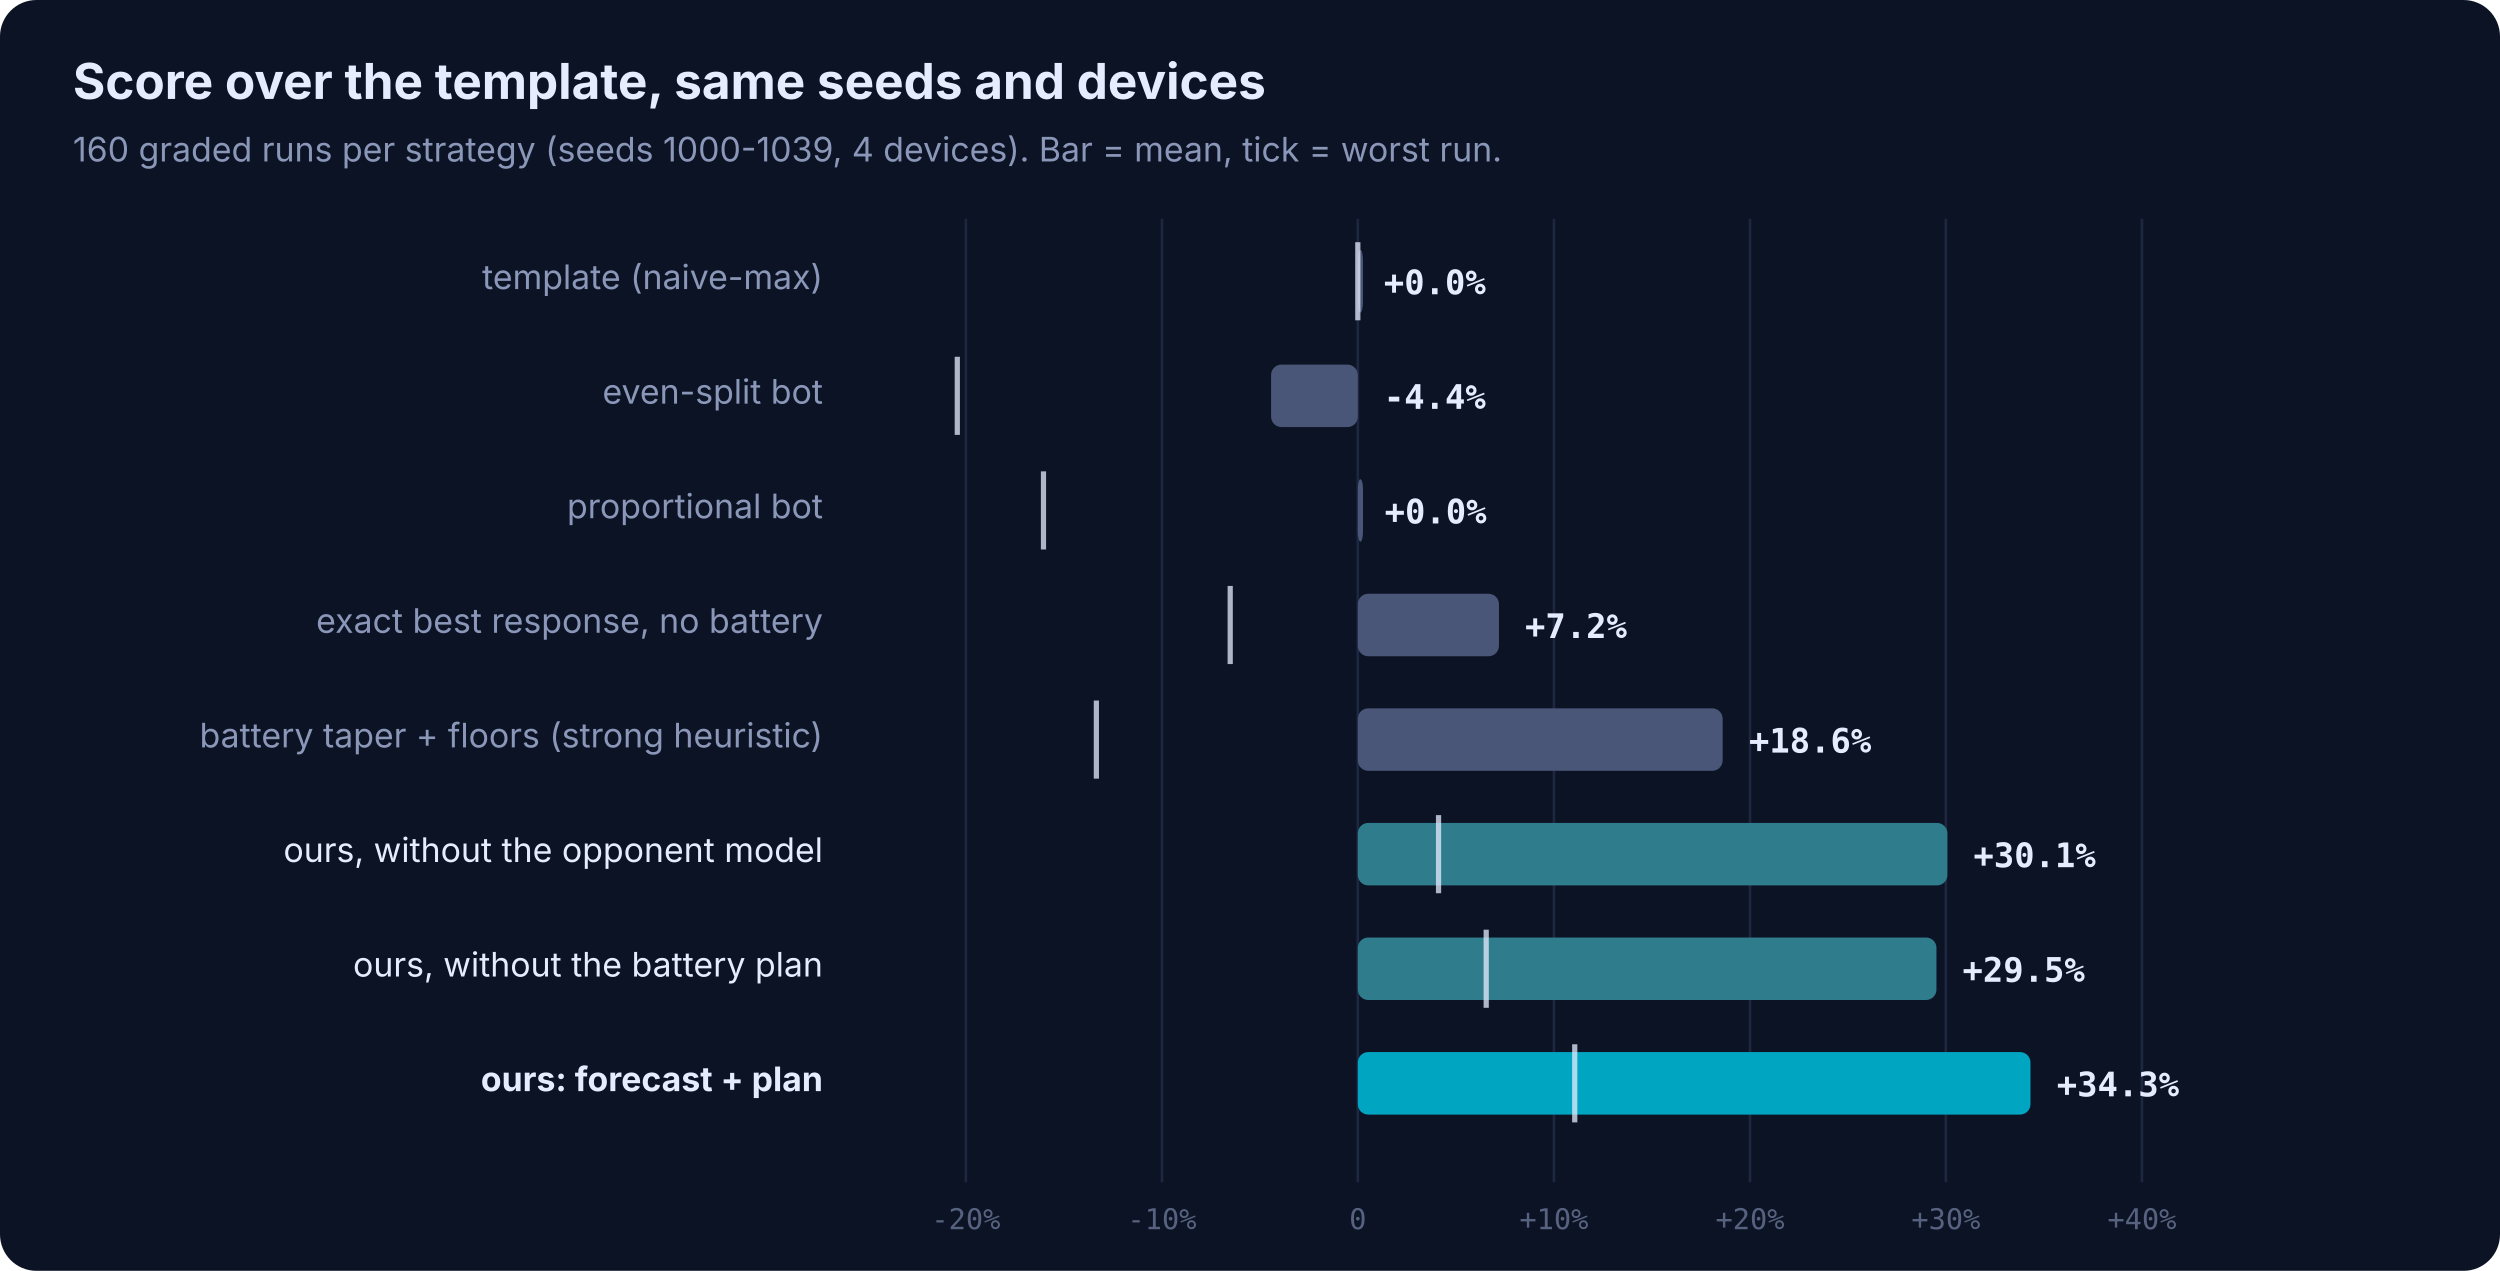
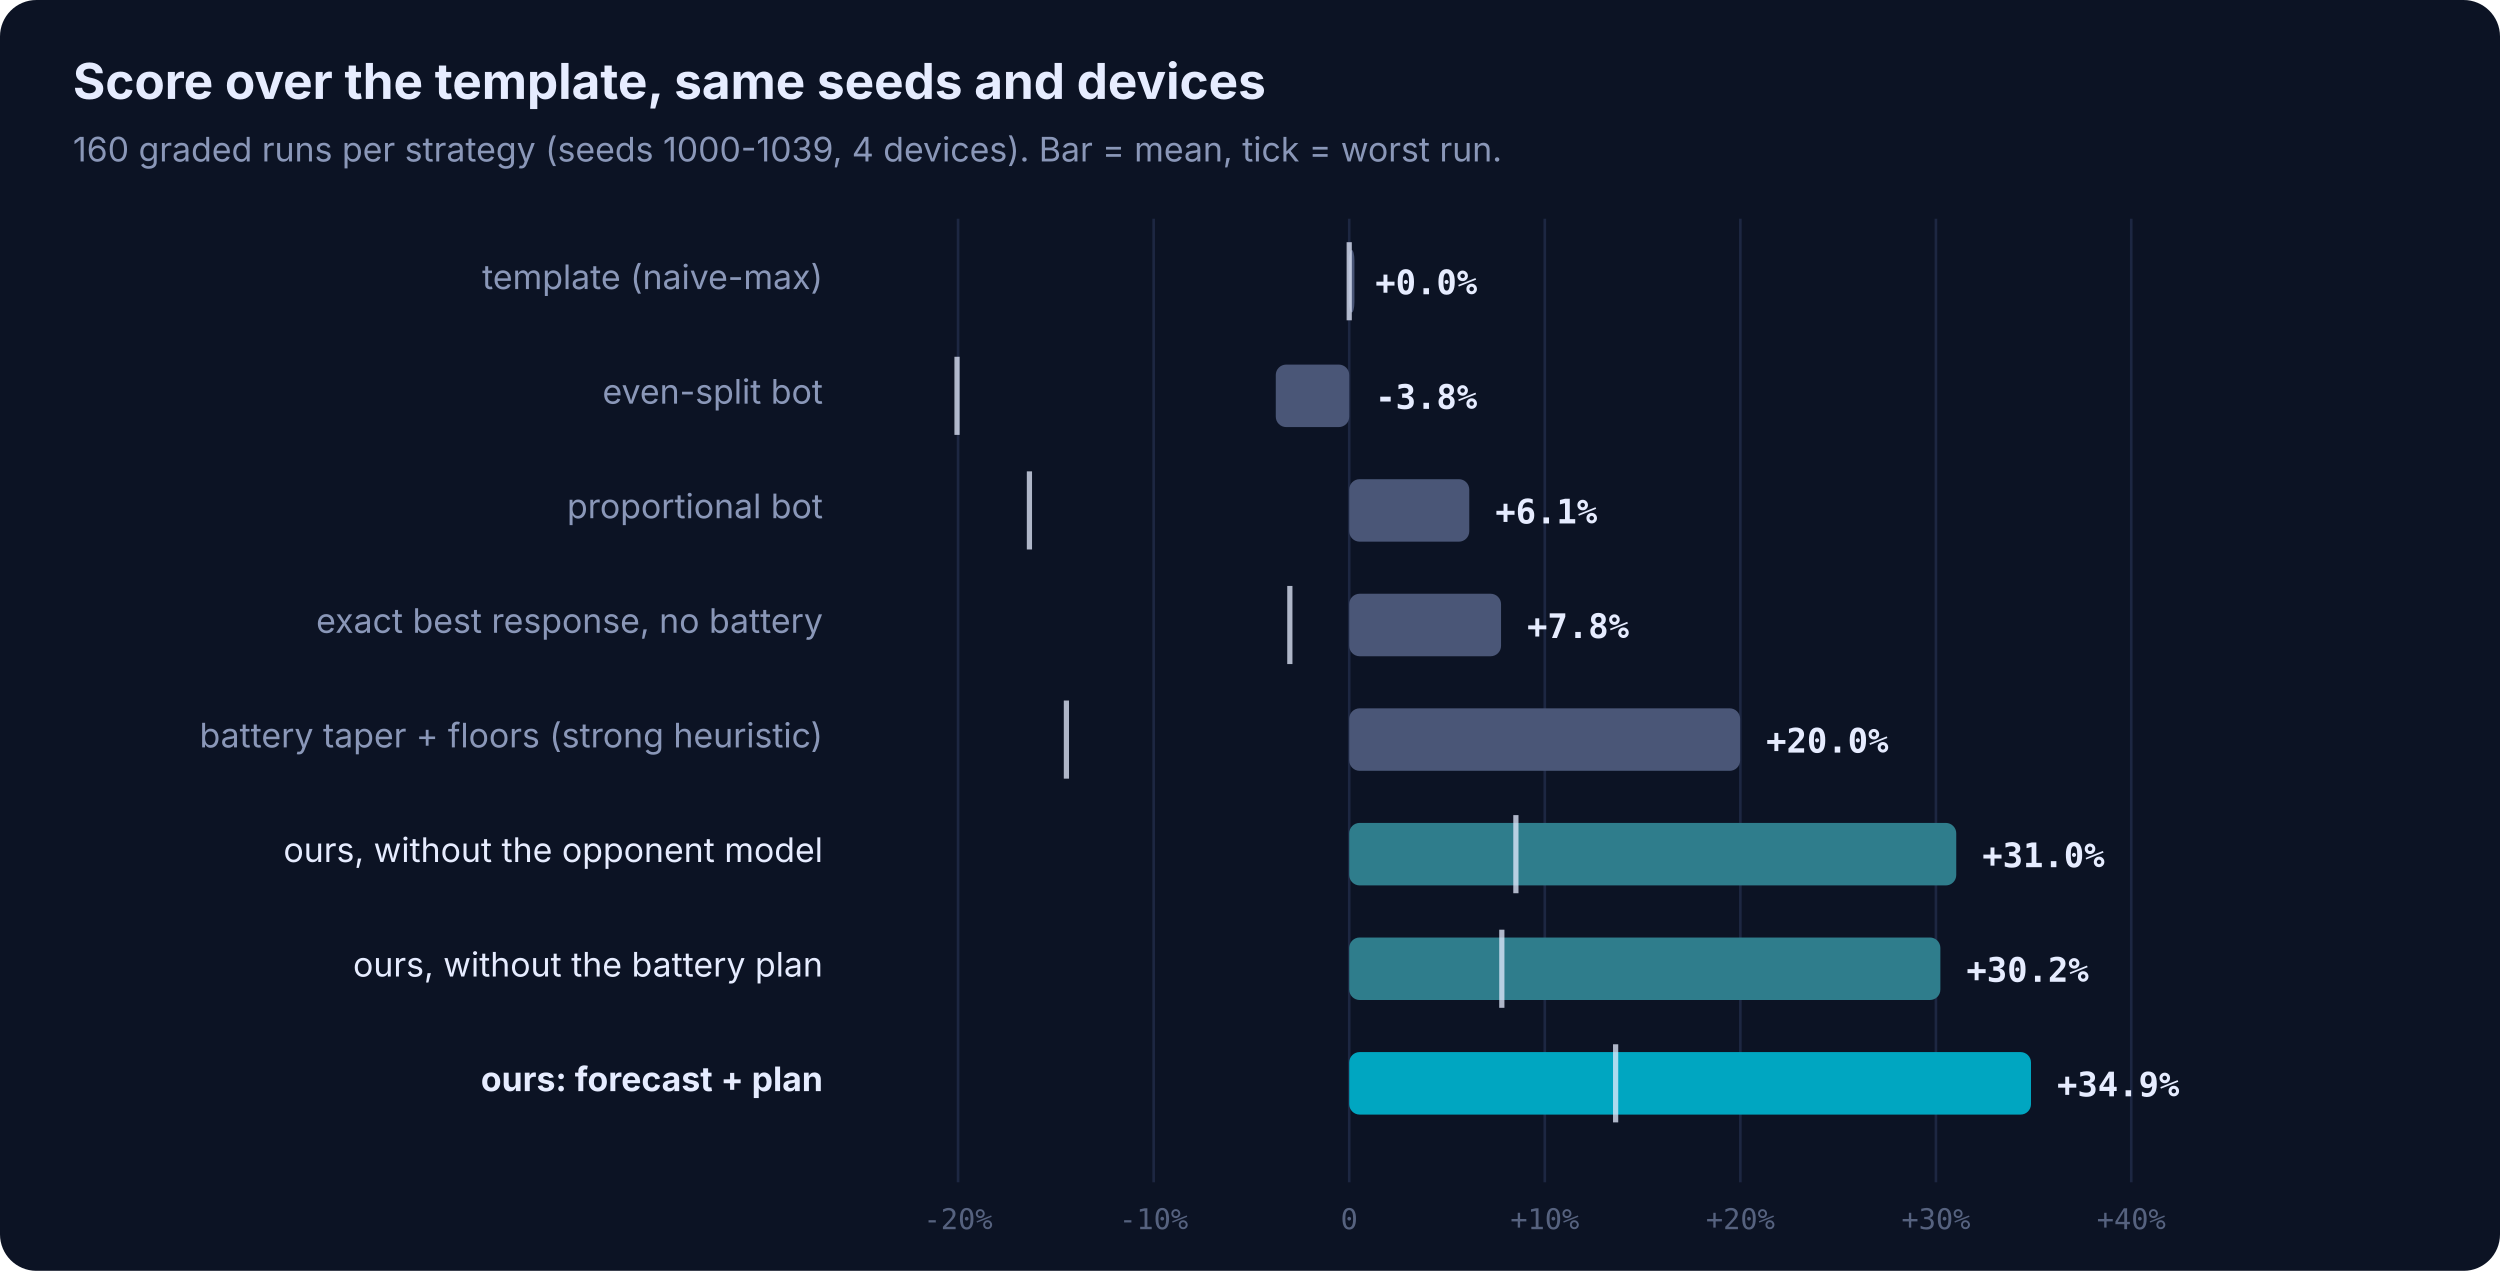
<svg xmlns="http://www.w3.org/2000/svg" viewBox="0 0 960 488" width="960" height="488">
  <rect width="960" height="488" rx="14" fill="#0c1324" />
  <text x="28.0" y="38.0" font-family="-apple-system,BlinkMacSystemFont,Inter,Segoe UI,Roboto,sans-serif" font-size="19" fill="#e6ecff" text-anchor="start" font-weight="700">Score over the template, same seeds and devices</text>
  <text x="28.0" y="62.0" font-family="-apple-system,BlinkMacSystemFont,Inter,Segoe UI,Roboto,sans-serif" font-size="13" fill="#8a97b8" text-anchor="start" font-weight="400">160 graded runs per strategy (seeds 1000-1039, 4 devices). Bar = mean, tick = worst run.</text>
-   <line x1="370.9" x2="370.9" y1="84" y2="454" stroke="#1d2742" stroke-width="1" />
-   <text x="370.9" y="472.0" font-family="ui-monospace,SFMono-Regular,Menlo,Consolas,monospace" font-size="11" fill="#56627f" text-anchor="middle" font-weight="400">-20%</text>
-   <line x1="446.2" x2="446.2" y1="84" y2="454" stroke="#1d2742" stroke-width="1" />
-   <text x="446.2" y="472.0" font-family="ui-monospace,SFMono-Regular,Menlo,Consolas,monospace" font-size="11" fill="#56627f" text-anchor="middle" font-weight="400">-10%</text>
-   <line x1="521.4" x2="521.4" y1="84" y2="454" stroke="#1d2742" stroke-width="1" />
-   <text x="521.4" y="472.0" font-family="ui-monospace,SFMono-Regular,Menlo,Consolas,monospace" font-size="11" fill="#56627f" text-anchor="middle" font-weight="400">0</text>
-   <line x1="596.7" x2="596.7" y1="84" y2="454" stroke="#1d2742" stroke-width="1" />
-   <text x="596.7" y="472.0" font-family="ui-monospace,SFMono-Regular,Menlo,Consolas,monospace" font-size="11" fill="#56627f" text-anchor="middle" font-weight="400">+10%</text>
-   <line x1="672.0" x2="672.0" y1="84" y2="454" stroke="#1d2742" stroke-width="1" />
-   <text x="672.0" y="472.0" font-family="ui-monospace,SFMono-Regular,Menlo,Consolas,monospace" font-size="11" fill="#56627f" text-anchor="middle" font-weight="400">+20%</text>
-   <line x1="747.2" x2="747.2" y1="84" y2="454" stroke="#1d2742" stroke-width="1" />
-   <text x="747.2" y="472.0" font-family="ui-monospace,SFMono-Regular,Menlo,Consolas,monospace" font-size="11" fill="#56627f" text-anchor="middle" font-weight="400">+30%</text>
-   <line x1="822.5" x2="822.5" y1="84" y2="454" stroke="#1d2742" stroke-width="1" />
-   <text x="822.5" y="472.0" font-family="ui-monospace,SFMono-Regular,Menlo,Consolas,monospace" font-size="11" fill="#56627f" text-anchor="middle" font-weight="400">+40%</text>
+   <line x1="367.9" x2="367.9" y1="84" y2="454" stroke="#1d2742" stroke-width="1" />
+   <text x="367.9" y="472.0" font-family="ui-monospace,SFMono-Regular,Menlo,Consolas,monospace" font-size="11" fill="#56627f" text-anchor="middle" font-weight="400">-20%</text>
+   <line x1="443.0" x2="443.0" y1="84" y2="454" stroke="#1d2742" stroke-width="1" />
+   <text x="443.0" y="472.0" font-family="ui-monospace,SFMono-Regular,Menlo,Consolas,monospace" font-size="11" fill="#56627f" text-anchor="middle" font-weight="400">-10%</text>
+   <line x1="518.1" x2="518.1" y1="84" y2="454" stroke="#1d2742" stroke-width="1" />
+   <text x="518.1" y="472.0" font-family="ui-monospace,SFMono-Regular,Menlo,Consolas,monospace" font-size="11" fill="#56627f" text-anchor="middle" font-weight="400">0</text>
+   <line x1="593.2" x2="593.2" y1="84" y2="454" stroke="#1d2742" stroke-width="1" />
+   <text x="593.2" y="472.0" font-family="ui-monospace,SFMono-Regular,Menlo,Consolas,monospace" font-size="11" fill="#56627f" text-anchor="middle" font-weight="400">+10%</text>
+   <line x1="668.3" x2="668.3" y1="84" y2="454" stroke="#1d2742" stroke-width="1" />
+   <text x="668.3" y="472.0" font-family="ui-monospace,SFMono-Regular,Menlo,Consolas,monospace" font-size="11" fill="#56627f" text-anchor="middle" font-weight="400">+20%</text>
+   <line x1="743.4" x2="743.4" y1="84" y2="454" stroke="#1d2742" stroke-width="1" />
+   <text x="743.4" y="472.0" font-family="ui-monospace,SFMono-Regular,Menlo,Consolas,monospace" font-size="11" fill="#56627f" text-anchor="middle" font-weight="400">+30%</text>
+   <line x1="818.4" x2="818.4" y1="84" y2="454" stroke="#1d2742" stroke-width="1" />
+   <text x="818.4" y="472.0" font-family="ui-monospace,SFMono-Regular,Menlo,Consolas,monospace" font-size="11" fill="#56627f" text-anchor="middle" font-weight="400">+40%</text>
  <text x="316.0" y="111.0" font-family="-apple-system,BlinkMacSystemFont,Inter,Segoe UI,Roboto,sans-serif" font-size="13" fill="#8a97b8" text-anchor="end" font-weight="400">template (naive-max)</text>
-   <rect x="521.4" y="96" width="2.0" height="24" rx="4" fill="#4a5677" />
-   <line x1="521.4" x2="521.4" y1="93" y2="123" stroke="#e6ecff" stroke-width="2" opacity="0.75" />
-   <text x="531.4" y="113.0" font-family="ui-monospace,SFMono-Regular,Menlo,Consolas,monospace" font-size="13" fill="#e6ecff" text-anchor="start" font-weight="700">+0.0%</text>
+   <rect x="518.1" y="96" width="2.0" height="24" rx="4" fill="#4a5677" />
+   <line x1="518.1" x2="518.1" y1="93" y2="123" stroke="#e6ecff" stroke-width="2" opacity="0.75" />
+   <text x="528.1" y="113.0" font-family="ui-monospace,SFMono-Regular,Menlo,Consolas,monospace" font-size="13" fill="#e6ecff" text-anchor="start" font-weight="700">+0.0%</text>
  <text x="316.0" y="155.0" font-family="-apple-system,BlinkMacSystemFont,Inter,Segoe UI,Roboto,sans-serif" font-size="13" fill="#8a97b8" text-anchor="end" font-weight="400">even-split bot</text>
-   <rect x="488.1" y="140" width="33.3" height="24" rx="4" fill="#4a5677" />
-   <line x1="367.6" x2="367.6" y1="137" y2="167" stroke="#e6ecff" stroke-width="2" opacity="0.75" />
-   <text x="531.4" y="157.0" font-family="ui-monospace,SFMono-Regular,Menlo,Consolas,monospace" font-size="13" fill="#e6ecff" text-anchor="start" font-weight="700">-4.4%</text>
+   <rect x="489.9" y="140" width="28.2" height="24" rx="4" fill="#4a5677" />
+   <line x1="367.5" x2="367.5" y1="137" y2="167" stroke="#e6ecff" stroke-width="2" opacity="0.75" />
+   <text x="528.1" y="157.0" font-family="ui-monospace,SFMono-Regular,Menlo,Consolas,monospace" font-size="13" fill="#e6ecff" text-anchor="start" font-weight="700">-3.8%</text>
  <text x="316.0" y="199.0" font-family="-apple-system,BlinkMacSystemFont,Inter,Segoe UI,Roboto,sans-serif" font-size="13" fill="#8a97b8" text-anchor="end" font-weight="400">proportional bot</text>
-   <rect x="521.4" y="184" width="2.0" height="24" rx="4" fill="#4a5677" />
-   <line x1="400.7" x2="400.7" y1="181" y2="211" stroke="#e6ecff" stroke-width="2" opacity="0.75" />
-   <text x="531.7" y="201.0" font-family="ui-monospace,SFMono-Regular,Menlo,Consolas,monospace" font-size="13" fill="#e6ecff" text-anchor="start" font-weight="700">+0.0%</text>
+   <rect x="518.1" y="184" width="46.1" height="24" rx="4" fill="#4a5677" />
+   <line x1="395.3" x2="395.3" y1="181" y2="211" stroke="#e6ecff" stroke-width="2" opacity="0.75" />
+   <text x="574.2" y="201.0" font-family="ui-monospace,SFMono-Regular,Menlo,Consolas,monospace" font-size="13" fill="#e6ecff" text-anchor="start" font-weight="700">+6.1%</text>
  <text x="316.0" y="243.0" font-family="-apple-system,BlinkMacSystemFont,Inter,Segoe UI,Roboto,sans-serif" font-size="13" fill="#8a97b8" text-anchor="end" font-weight="400">exact best response, no battery</text>
-   <rect x="521.4" y="228" width="54.2" height="24" rx="4" fill="#4a5677" />
-   <line x1="472.4" x2="472.4" y1="225" y2="255" stroke="#e6ecff" stroke-width="2" opacity="0.75" />
-   <text x="585.6" y="245.0" font-family="ui-monospace,SFMono-Regular,Menlo,Consolas,monospace" font-size="13" fill="#e6ecff" text-anchor="start" font-weight="700">+7.2%</text>
+   <rect x="518.1" y="228" width="58.3" height="24" rx="4" fill="#4a5677" />
+   <line x1="495.3" x2="495.3" y1="225" y2="255" stroke="#e6ecff" stroke-width="2" opacity="0.75" />
+   <text x="586.4" y="245.0" font-family="ui-monospace,SFMono-Regular,Menlo,Consolas,monospace" font-size="13" fill="#e6ecff" text-anchor="start" font-weight="700">+7.8%</text>
  <text x="316.0" y="287.0" font-family="-apple-system,BlinkMacSystemFont,Inter,Segoe UI,Roboto,sans-serif" font-size="13" fill="#8a97b8" text-anchor="end" font-weight="400">battery taper + floors (strong heuristic)</text>
-   <rect x="521.4" y="272" width="140.1" height="24" rx="4" fill="#4a5677" />
-   <line x1="421.0" x2="421.0" y1="269" y2="299" stroke="#e6ecff" stroke-width="2" opacity="0.75" />
-   <text x="671.6" y="289.0" font-family="ui-monospace,SFMono-Regular,Menlo,Consolas,monospace" font-size="13" fill="#e6ecff" text-anchor="start" font-weight="700">+18.6%</text>
+   <rect x="518.1" y="272" width="150.1" height="24" rx="4" fill="#4a5677" />
+   <line x1="409.5" x2="409.5" y1="269" y2="299" stroke="#e6ecff" stroke-width="2" opacity="0.75" />
+   <text x="678.2" y="289.0" font-family="ui-monospace,SFMono-Regular,Menlo,Consolas,monospace" font-size="13" fill="#e6ecff" text-anchor="start" font-weight="700">+20.0%</text>
  <text x="316.0" y="331.0" font-family="-apple-system,BlinkMacSystemFont,Inter,Segoe UI,Roboto,sans-serif" font-size="13" fill="#e6ecff" text-anchor="end" font-weight="400">ours, without the opponent model</text>
-   <rect x="521.4" y="316" width="226.4" height="24" rx="4" fill="#2f7d8c" />
-   <line x1="552.4" x2="552.4" y1="313" y2="343" stroke="#e6ecff" stroke-width="2" opacity="0.75" />
-   <text x="757.8" y="333.0" font-family="ui-monospace,SFMono-Regular,Menlo,Consolas,monospace" font-size="13" fill="#e6ecff" text-anchor="start" font-weight="700">+30.1%</text>
+   <rect x="518.1" y="316" width="233.1" height="24" rx="4" fill="#2f7d8c" />
+   <line x1="582.1" x2="582.1" y1="313" y2="343" stroke="#e6ecff" stroke-width="2" opacity="0.75" />
+   <text x="761.2" y="333.0" font-family="ui-monospace,SFMono-Regular,Menlo,Consolas,monospace" font-size="13" fill="#e6ecff" text-anchor="start" font-weight="700">+31.0%</text>
  <text x="316.0" y="375.0" font-family="-apple-system,BlinkMacSystemFont,Inter,Segoe UI,Roboto,sans-serif" font-size="13" fill="#e6ecff" text-anchor="end" font-weight="400">ours, without the battery plan</text>
-   <rect x="521.4" y="360" width="222.2" height="24" rx="4" fill="#2f7d8c" />
-   <line x1="570.7" x2="570.7" y1="357" y2="387" stroke="#e6ecff" stroke-width="2" opacity="0.75" />
-   <text x="753.6" y="377.0" font-family="ui-monospace,SFMono-Regular,Menlo,Consolas,monospace" font-size="13" fill="#e6ecff" text-anchor="start" font-weight="700">+29.5%</text>
+   <rect x="518.1" y="360" width="227.0" height="24" rx="4" fill="#2f7d8c" />
+   <line x1="576.7" x2="576.7" y1="357" y2="387" stroke="#e6ecff" stroke-width="2" opacity="0.75" />
+   <text x="755.1" y="377.0" font-family="ui-monospace,SFMono-Regular,Menlo,Consolas,monospace" font-size="13" fill="#e6ecff" text-anchor="start" font-weight="700">+30.2%</text>
  <text x="316.0" y="419.0" font-family="-apple-system,BlinkMacSystemFont,Inter,Segoe UI,Roboto,sans-serif" font-size="13" fill="#e6ecff" text-anchor="end" font-weight="700">ours: forecast + plan</text>
-   <rect x="521.4" y="404" width="258.3" height="24" rx="4" fill="#00a6c1" />
-   <line x1="604.7" x2="604.7" y1="401" y2="431" stroke="#e6ecff" stroke-width="2" opacity="0.75" />
-   <text x="789.8" y="421.0" font-family="ui-monospace,SFMono-Regular,Menlo,Consolas,monospace" font-size="13" fill="#e6ecff" text-anchor="start" font-weight="700">+34.3%</text>
+   <rect x="518.1" y="404" width="261.8" height="24" rx="4" fill="#00a6c1" />
+   <line x1="620.4" x2="620.4" y1="401" y2="431" stroke="#e6ecff" stroke-width="2" opacity="0.75" />
+   <text x="789.9" y="421.0" font-family="ui-monospace,SFMono-Regular,Menlo,Consolas,monospace" font-size="13" fill="#e6ecff" text-anchor="start" font-weight="700">+34.9%</text>
</svg>
